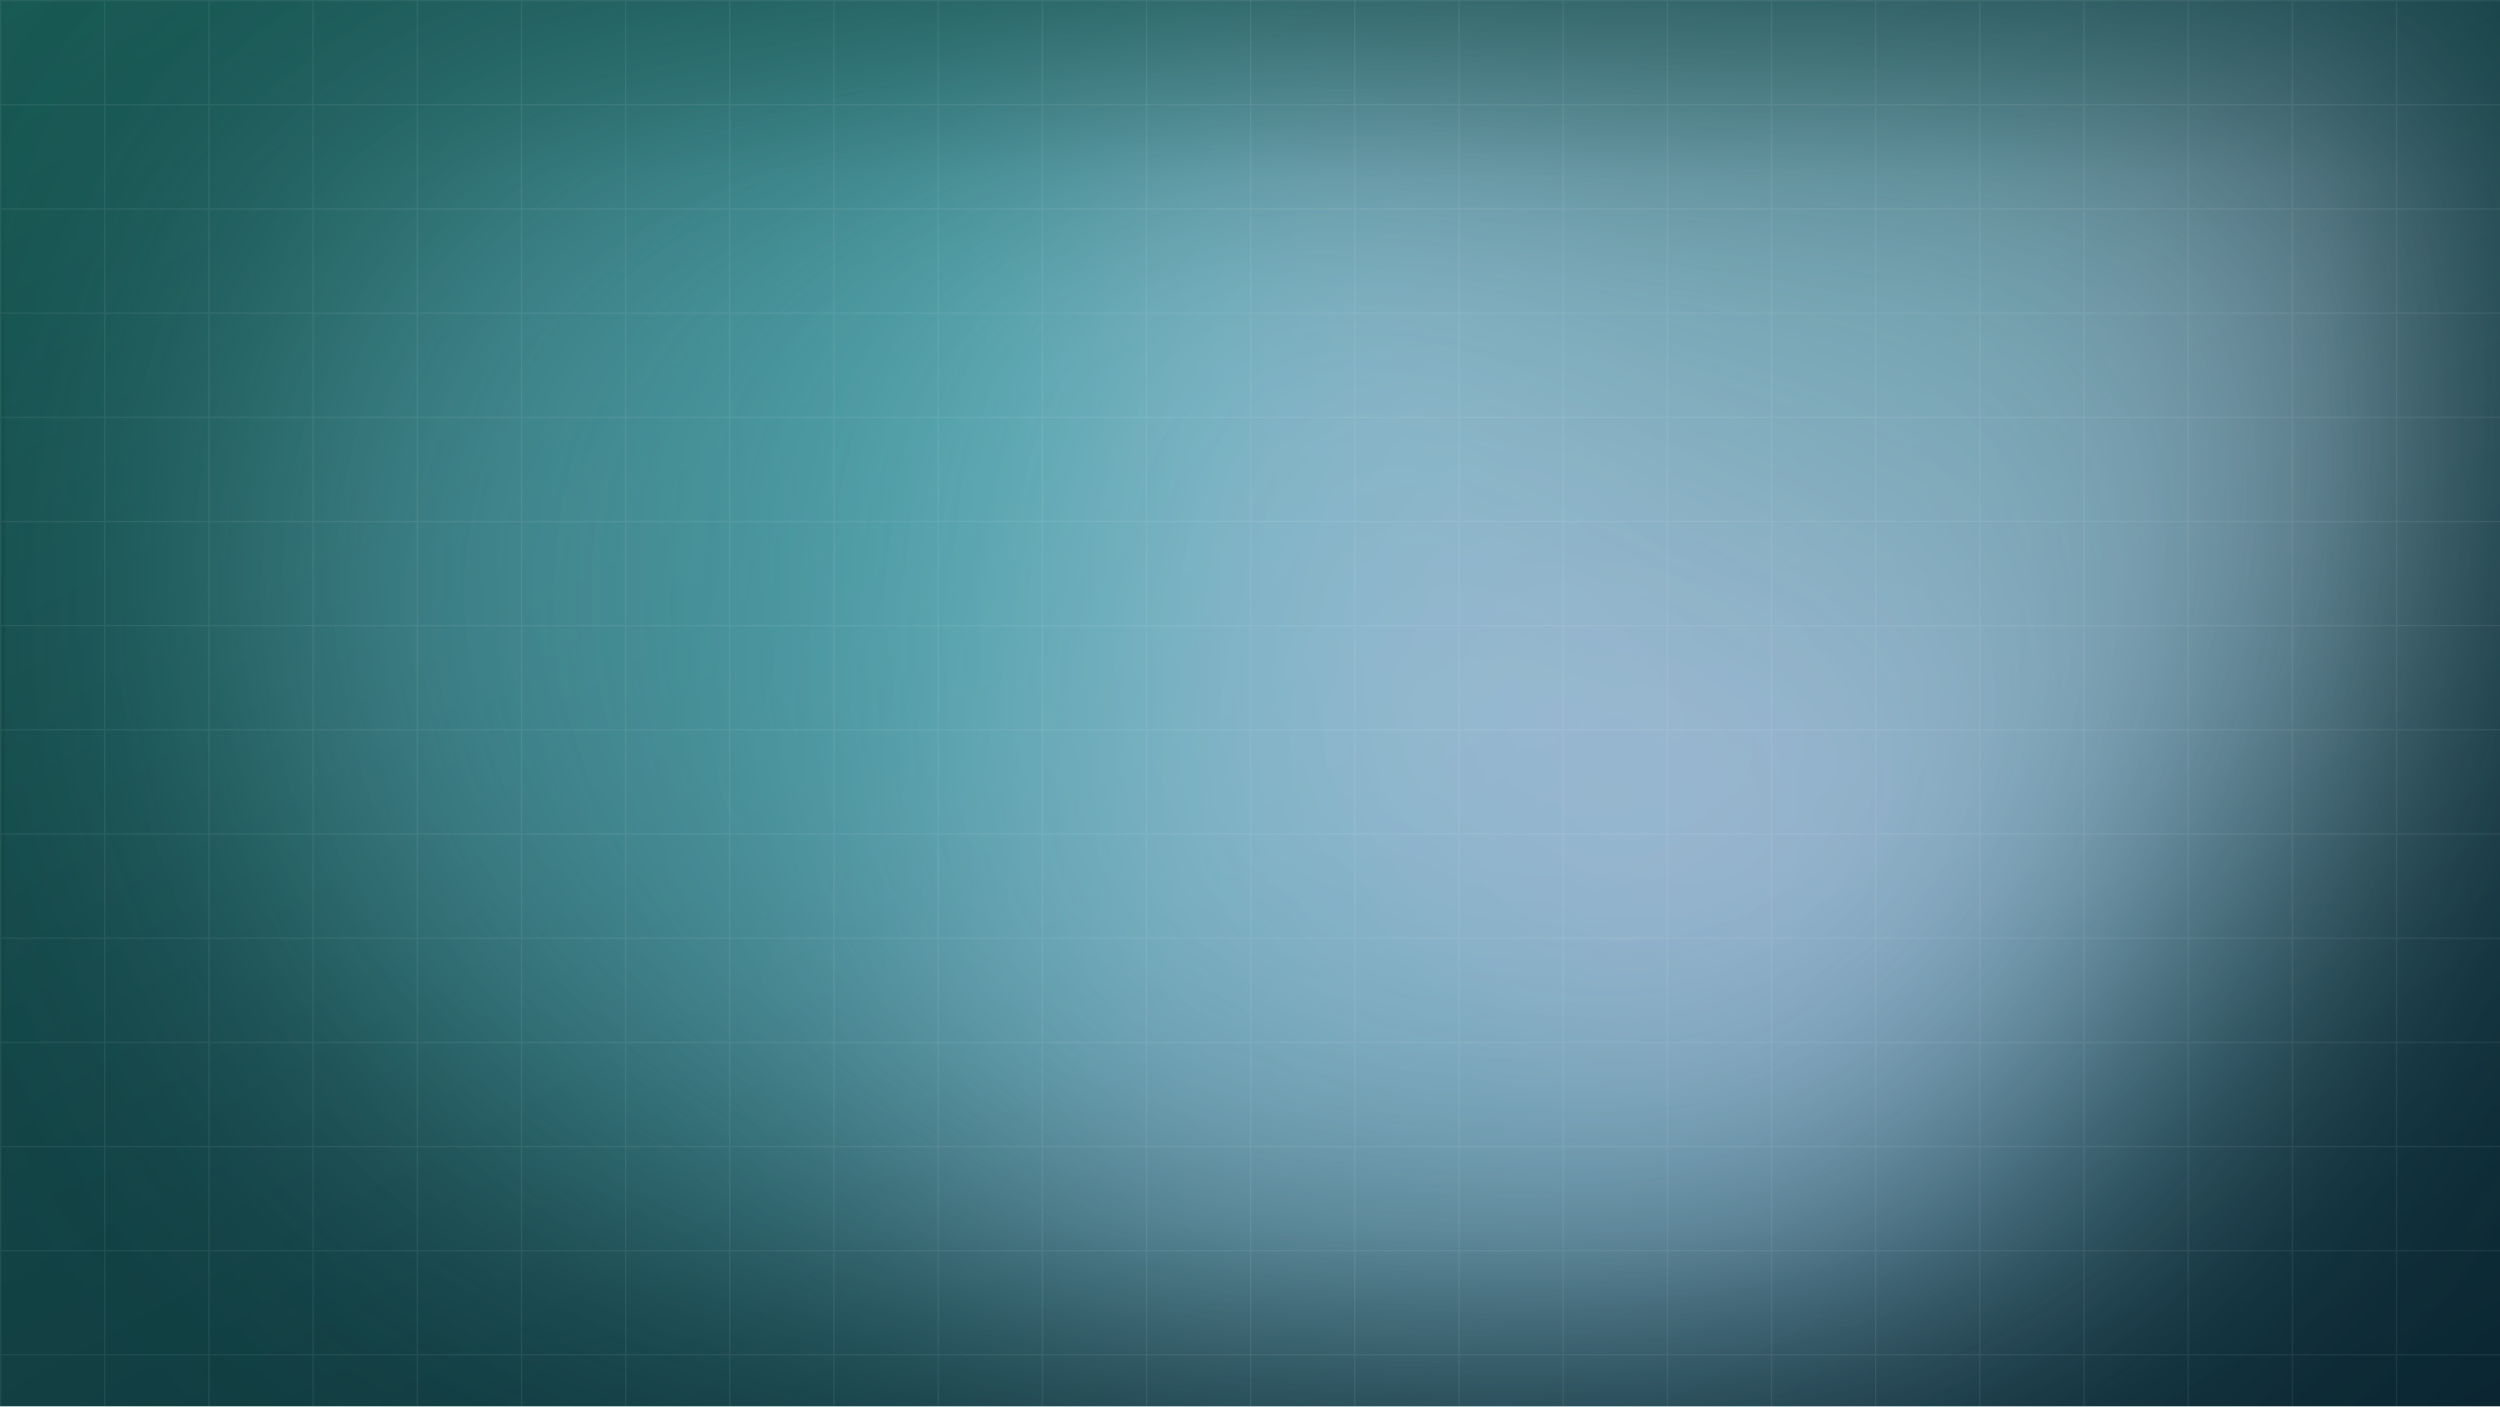
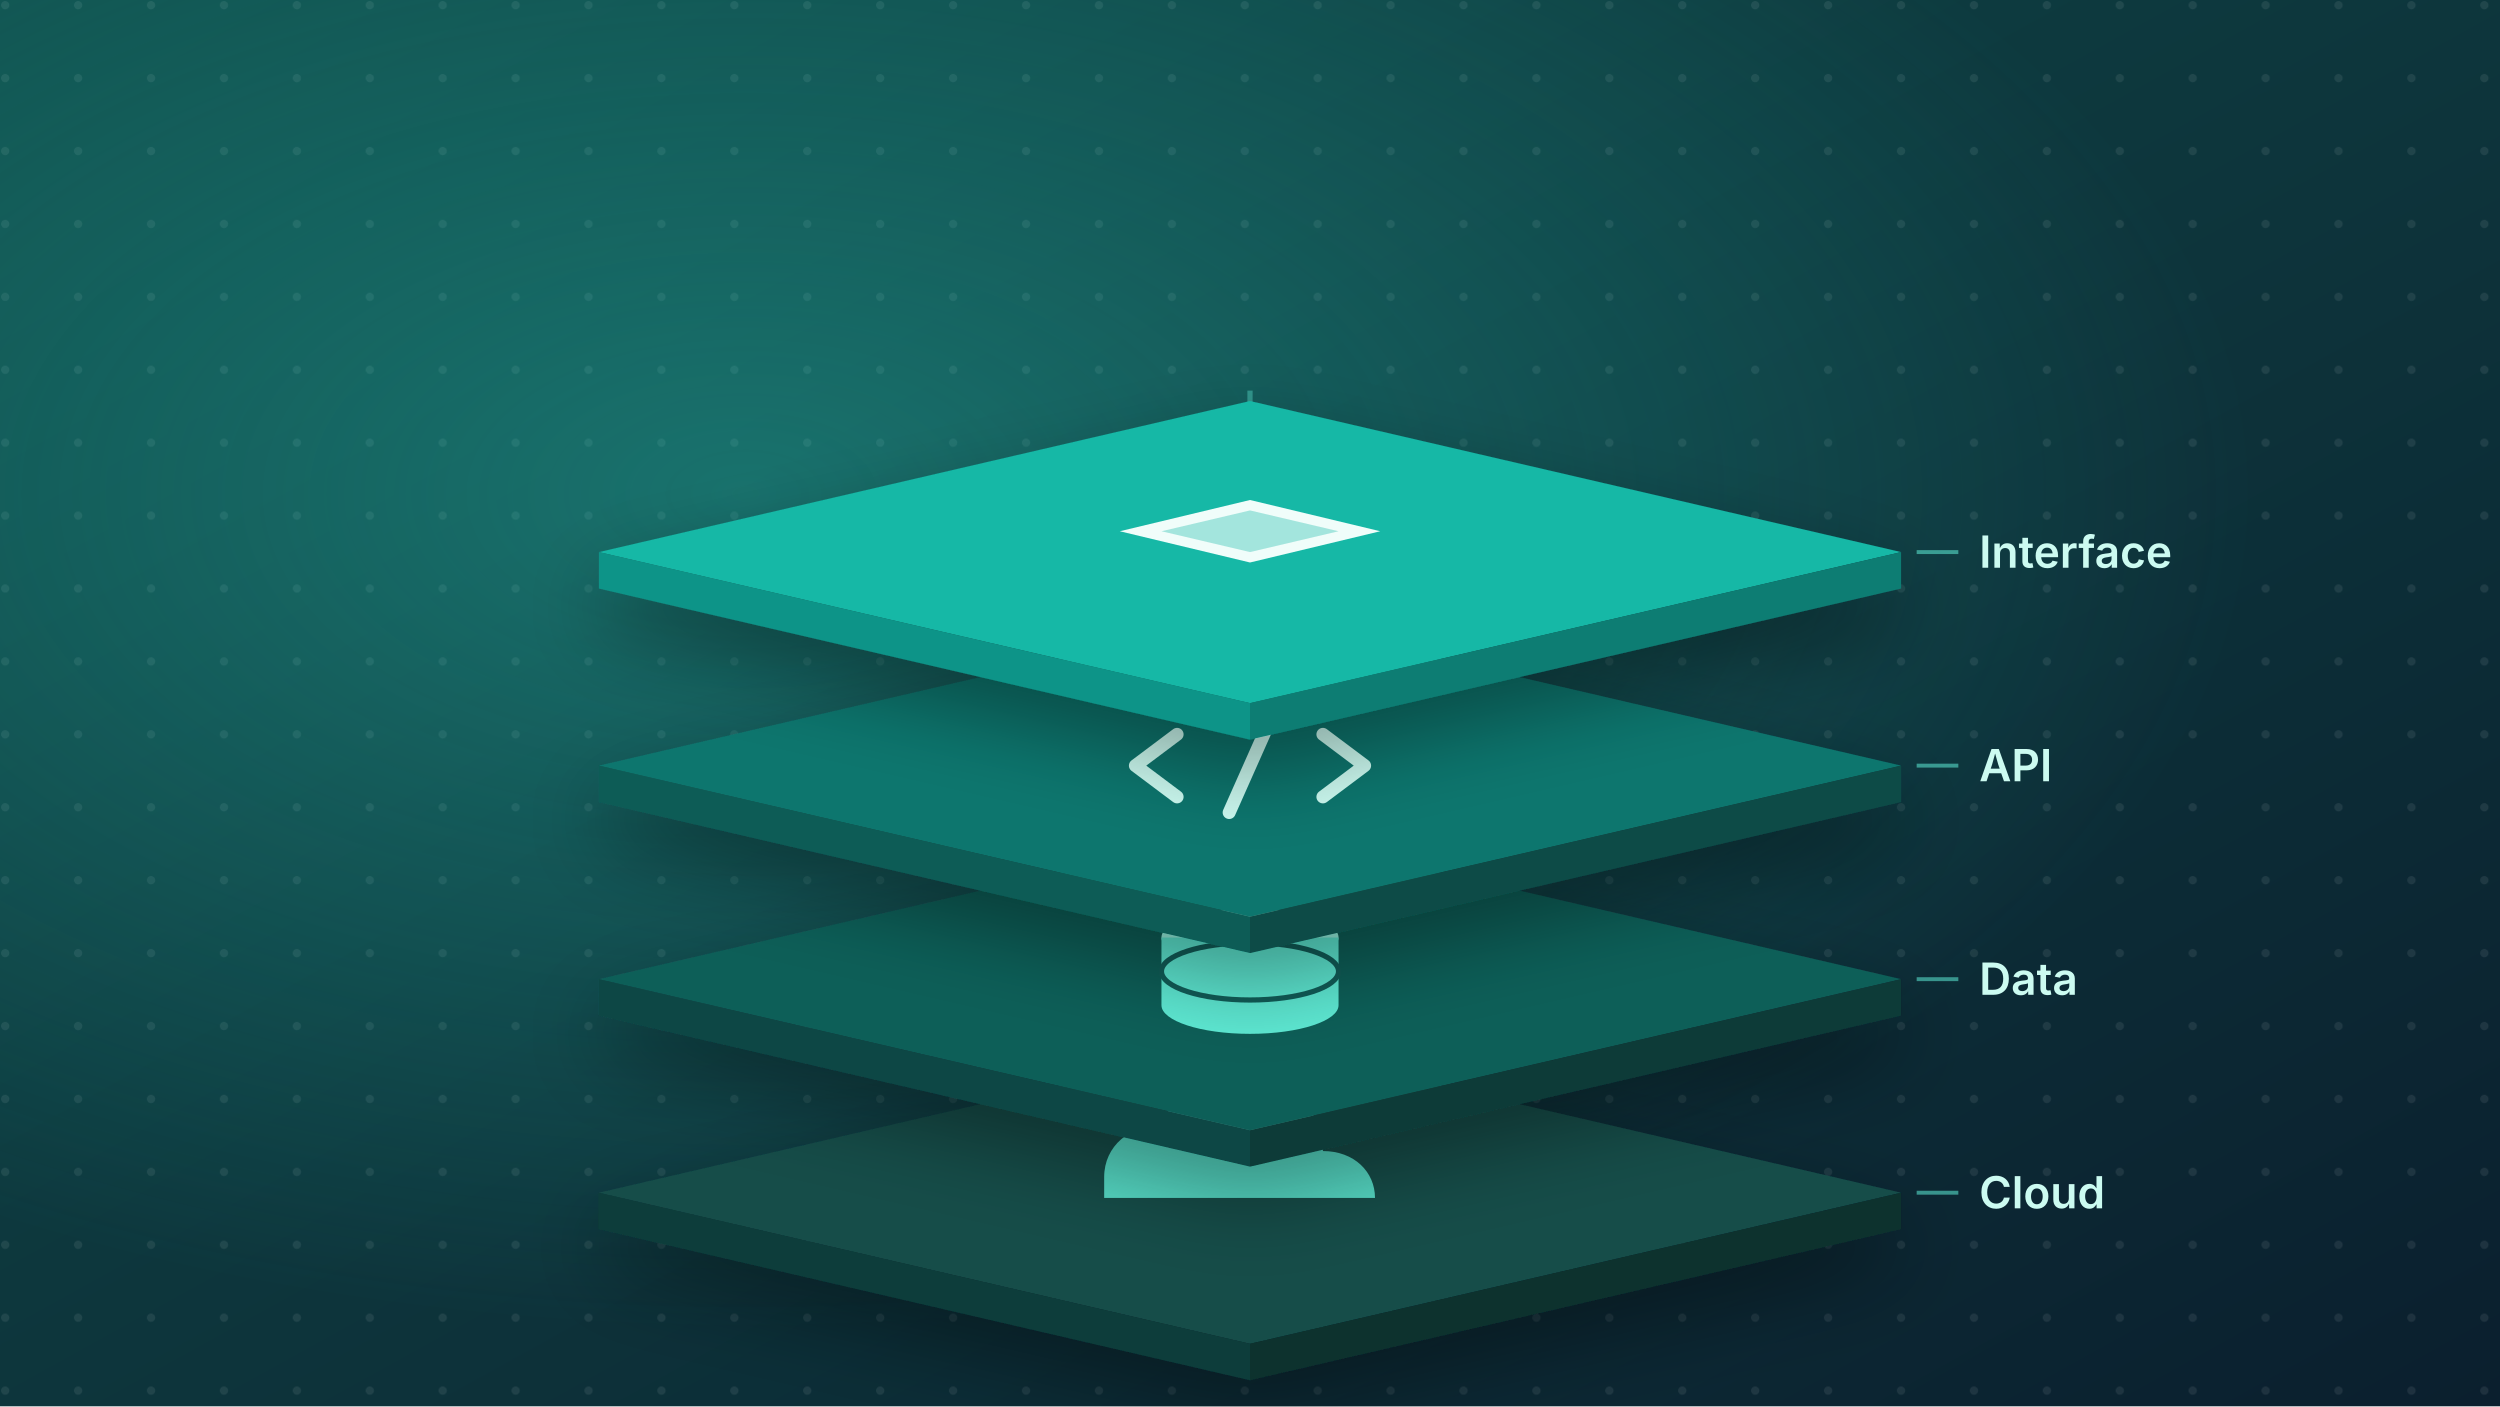
- <svg xmlns="http://www.w3.org/2000/svg" viewBox="0 0 960 540" width="960" height="540" role="img" aria-label="Choosing a tech stack">
+ <svg xmlns="http://www.w3.org/2000/svg" viewBox="0 0 960 540" width="960" height="540" role="img" aria-label="A startup's tech stack drawn as four layers: interface, API, data and cloud">
  <defs>
-     <linearGradient id="bg11" x1="0" y1="0" x2="1" y2="1">
-       <stop offset="0%" stop-color="hsl(175 58% 22%)" />
-       <stop offset="100%" stop-color="hsl(199 64% 12%)" />
+     <linearGradient id="p2bg" x1="0" y1="0" x2="1" y2="1">
+       <stop offset="0%" stop-color="#0f4c4a" />
+       <stop offset="100%" stop-color="#0b1f2e" />
    </linearGradient>
-     <filter id="b11">
-       <feGaussianBlur stdDeviation="72" />
+     <radialGradient id="p2glow" cx="0.3" cy="0.35" r="0.6">
+       <stop offset="0%" stop-color="#2dd4bf" stop-opacity="0.35" />
+       <stop offset="100%" stop-color="#2dd4bf" stop-opacity="0" />
+     </radialGradient>
+     <pattern id="p2dots" width="28" height="28" patternUnits="userSpaceOnUse">
+       <circle cx="2" cy="2" r="1.6" fill="#fff" fill-opacity="0.08" />
+     </pattern>
+     <filter id="p2sh" x="-20%" y="-40%" width="140%" height="200%">
+       <feDropShadow dx="0" dy="14" stdDeviation="16" flood-color="#000" flood-opacity="0.35" />
    </filter>
-     <pattern id="g11" width="40" height="40" patternUnits="userSpaceOnUse">
-       <path d="M40 0H0v40" fill="none" stroke="#fff" stroke-opacity="0.07" />
-     </pattern>
  </defs>
-   <rect width="960" height="540" fill="url(#bg11)" />
-   <g filter="url(#b11)">
-     <circle cx="590" cy="225" r="288" fill="hsl(175 62% 58%)" opacity="0.5" />
-     <circle cx="350" cy="228" r="259" fill="hsl(189 56% 64%)" opacity="0.5" />
-     <circle cx="702" cy="347" r="145" fill="hsl(203 50% 70%)" opacity="0.5" />
-     <circle cx="562" cy="388" r="195" fill="hsl(217 44% 76%)" opacity="0.5" />
-     <circle cx="706" cy="115" r="272" fill="hsl(231 38% 82%)" opacity="0.5" />
+   <rect width="960" height="540" fill="url(#p2bg)" />
+   <rect width="960" height="540" fill="url(#p2dots)" />
+   <rect width="960" height="540" fill="url(#p2glow)" />
+   <path d="M480 150v270" stroke="#5eead4" stroke-opacity="0.4" stroke-width="2" stroke-dasharray="6 8" />
+   <g filter="url(#p2sh)">
+     <path d="M480 400l250 58-250 58-250-58z" fill="#134e4a" />
+     <path d="M230 458v14l250 58v-14z" fill="#0f3d3a" />
+     <path d="M730 458v14l-250 58v-14z" fill="#0b302e" />
  </g>
-   <rect width="960" height="540" fill="url(#g11)" />
+   <path d="M430 452c0-12 10-20 22-20 4-12 16-20 30-20 18 0 32 14 32 30 12 0 20 8 20 18H430z" fill="#5eead4" fill-opacity="0.9" transform="translate(-6 0)" />
+   <g filter="url(#p2sh)">
+     <path d="M480 318l250 58-250 58-250-58z" fill="#115e59" />
+     <path d="M230 376v14l250 58v-14z" fill="#0f4744" />
+     <path d="M730 376v14l-250 58v-14z" fill="#0c3a38" />
+   </g>
+   <ellipse cx="480" cy="360" rx="34" ry="11" fill="#99f6e4" />
+   <path d="M446 360v26c0 6 15 11 34 11s34-5 34-11v-26" fill="#5eead4" />
+   <ellipse cx="480" cy="373" rx="34" ry="11" fill="none" stroke="#115e59" stroke-width="2" />
+   <g filter="url(#p2sh)">
+     <path d="M480 236l250 58-250 58-250-58z" fill="#0f766e" />
+     <path d="M230 294v14l250 58v-14z" fill="#0d5c56" />
+     <path d="M730 294v14l-250 58v-14z" fill="#0a4b46" />
+   </g>
+   <path d="M452 282l-16 12 16 12M508 282l16 12-16 12M488 276l-16 36" fill="none" stroke="#ccfbf1" stroke-width="5" stroke-linecap="round" stroke-linejoin="round" />
+   <g filter="url(#p2sh)">
+     <path d="M480 154l250 58-250 58-250-58z" fill="#14b8a6" />
+     <path d="M230 212v14l250 58v-14z" fill="#0f9488" />
+     <path d="M730 212v14l-250 58v-14z" fill="#0c7d73" />
+   </g>
+   <path d="M430 204l50-12 50 12-50 12z" fill="#f0fdfa" />
+   <path d="M446 204l34-8 34 8-34 8z" fill="#14b8a6" fill-opacity="0.35" />
+   <g font-family="Inter, Arial, sans-serif" font-size="17" font-weight="600" fill="#ccfbf1">
+     <text x="760" y="218">Interface</text>
+     <text x="760" y="300">API</text>
+     <text x="760" y="382">Data</text>
+     <text x="760" y="464">Cloud</text>
+   </g>
+   <g stroke="#5eead4" stroke-opacity="0.55" stroke-width="1.5">
+     <path d="M736 212h16M736 294h16M736 376h16M736 458h16" />
+   </g>
</svg>
